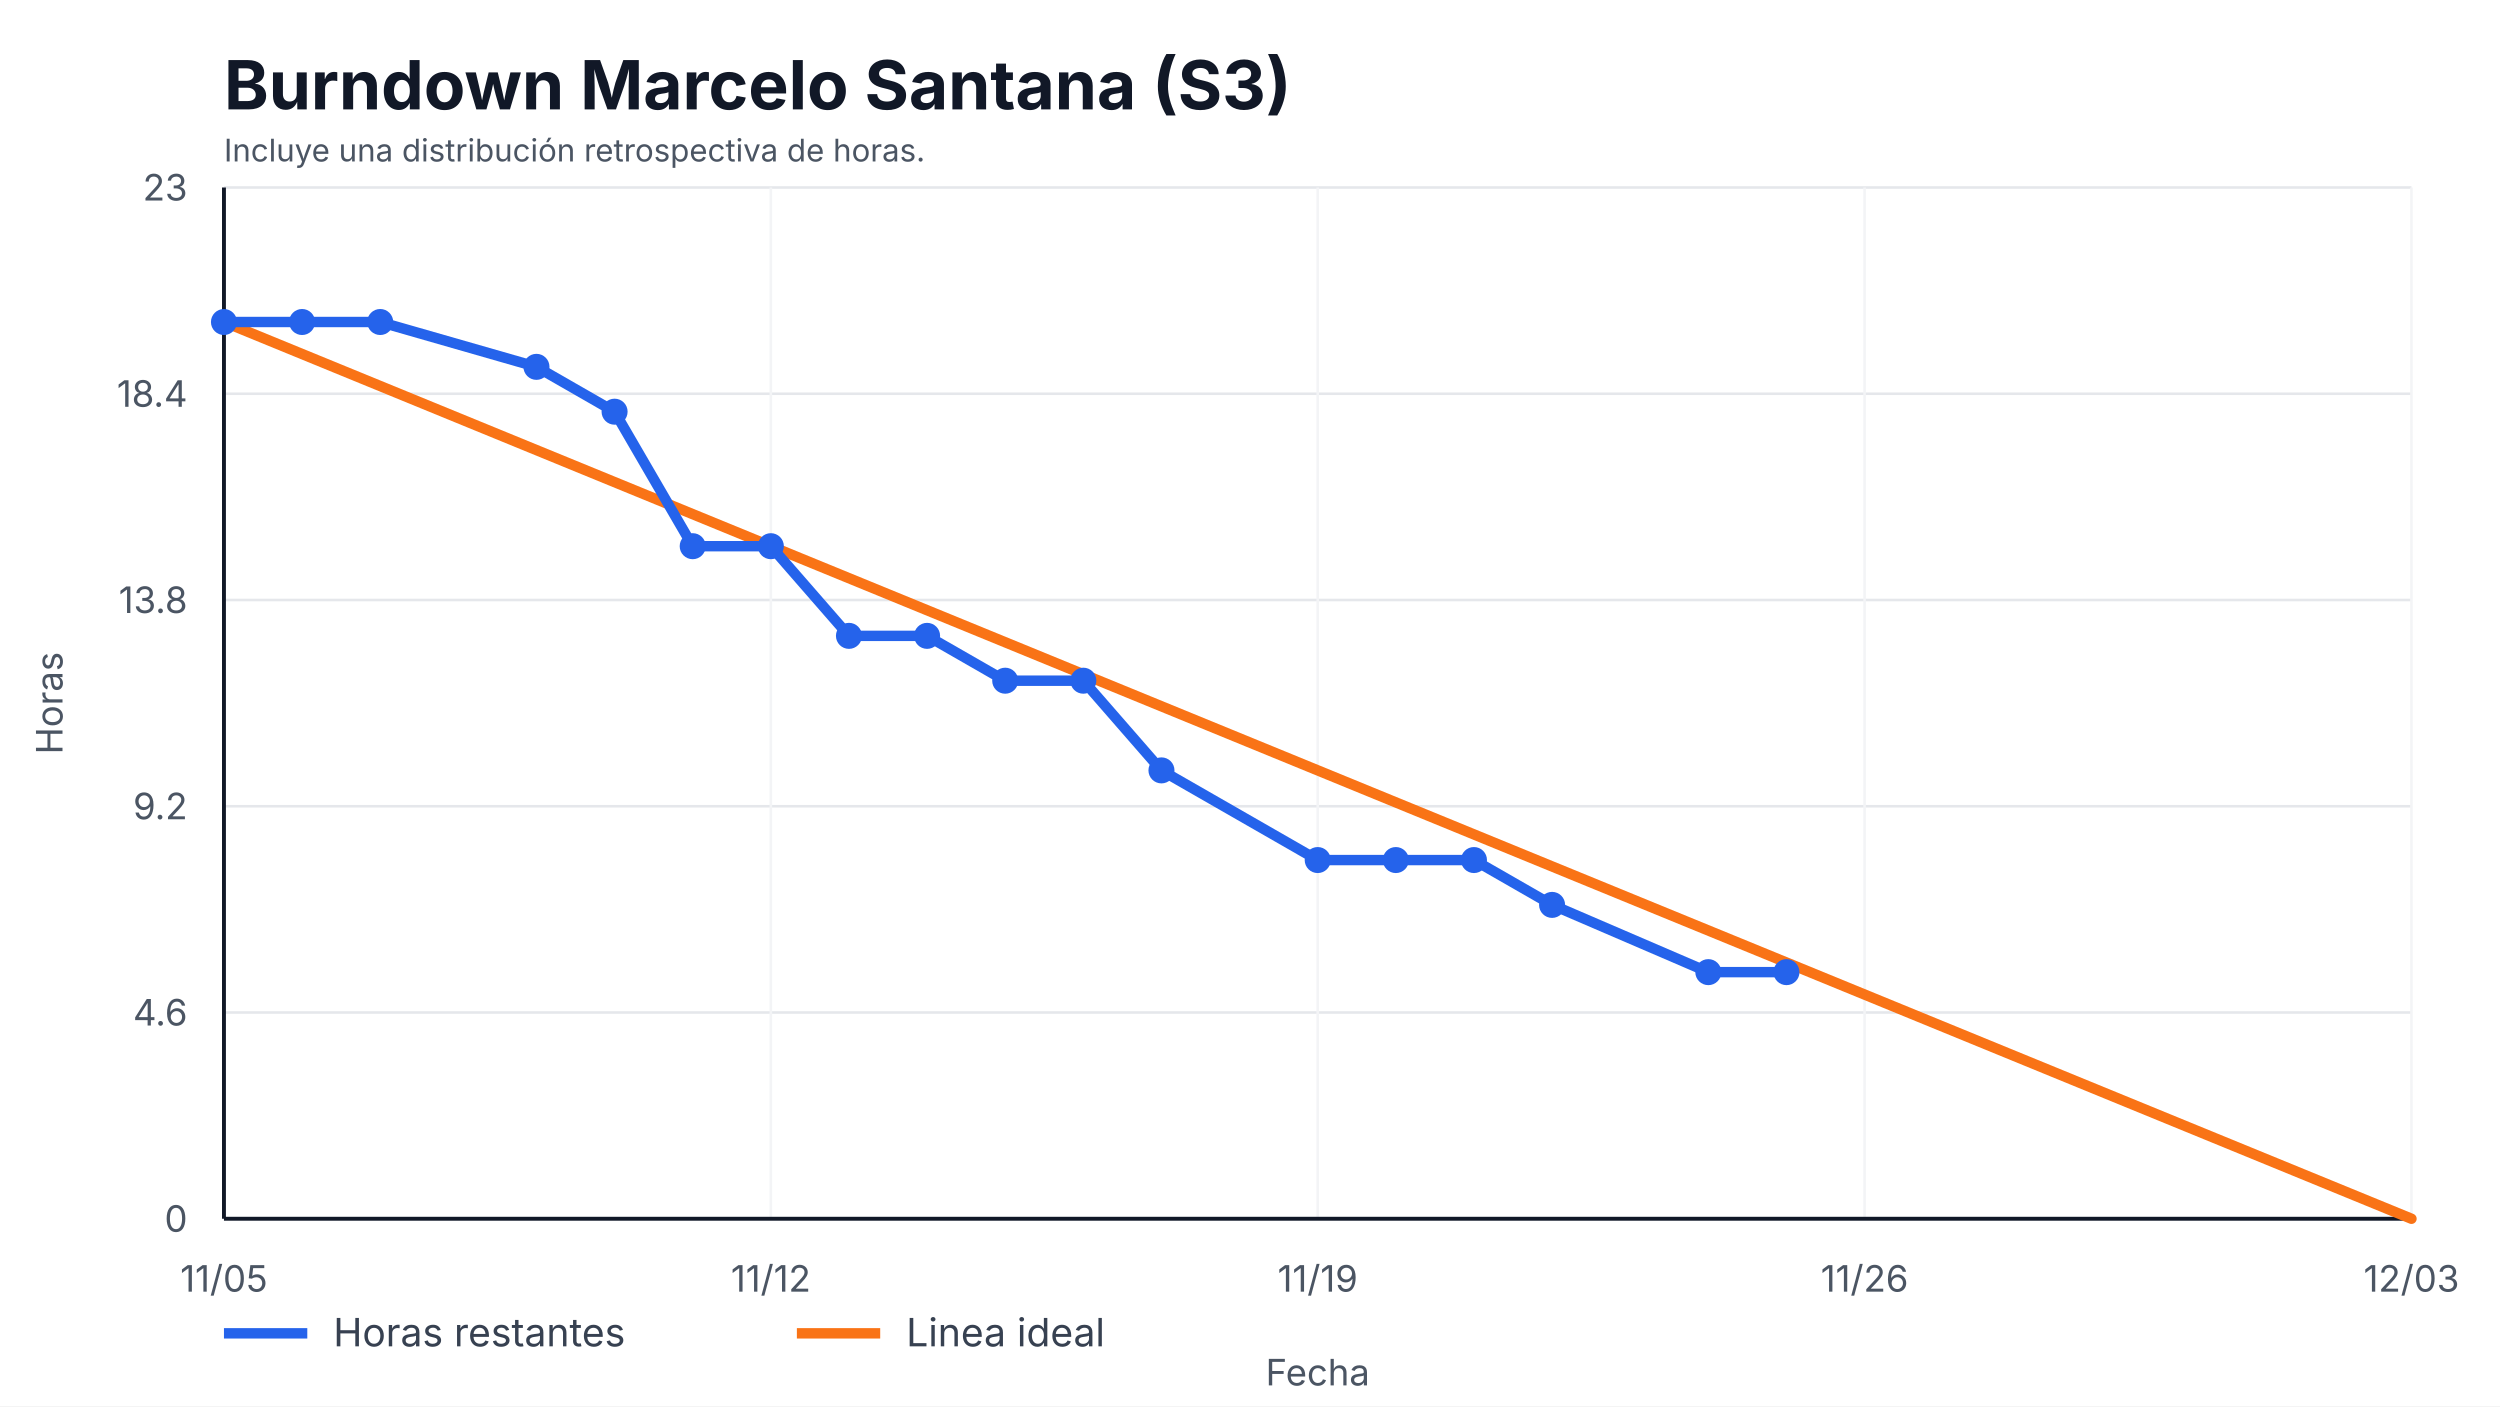
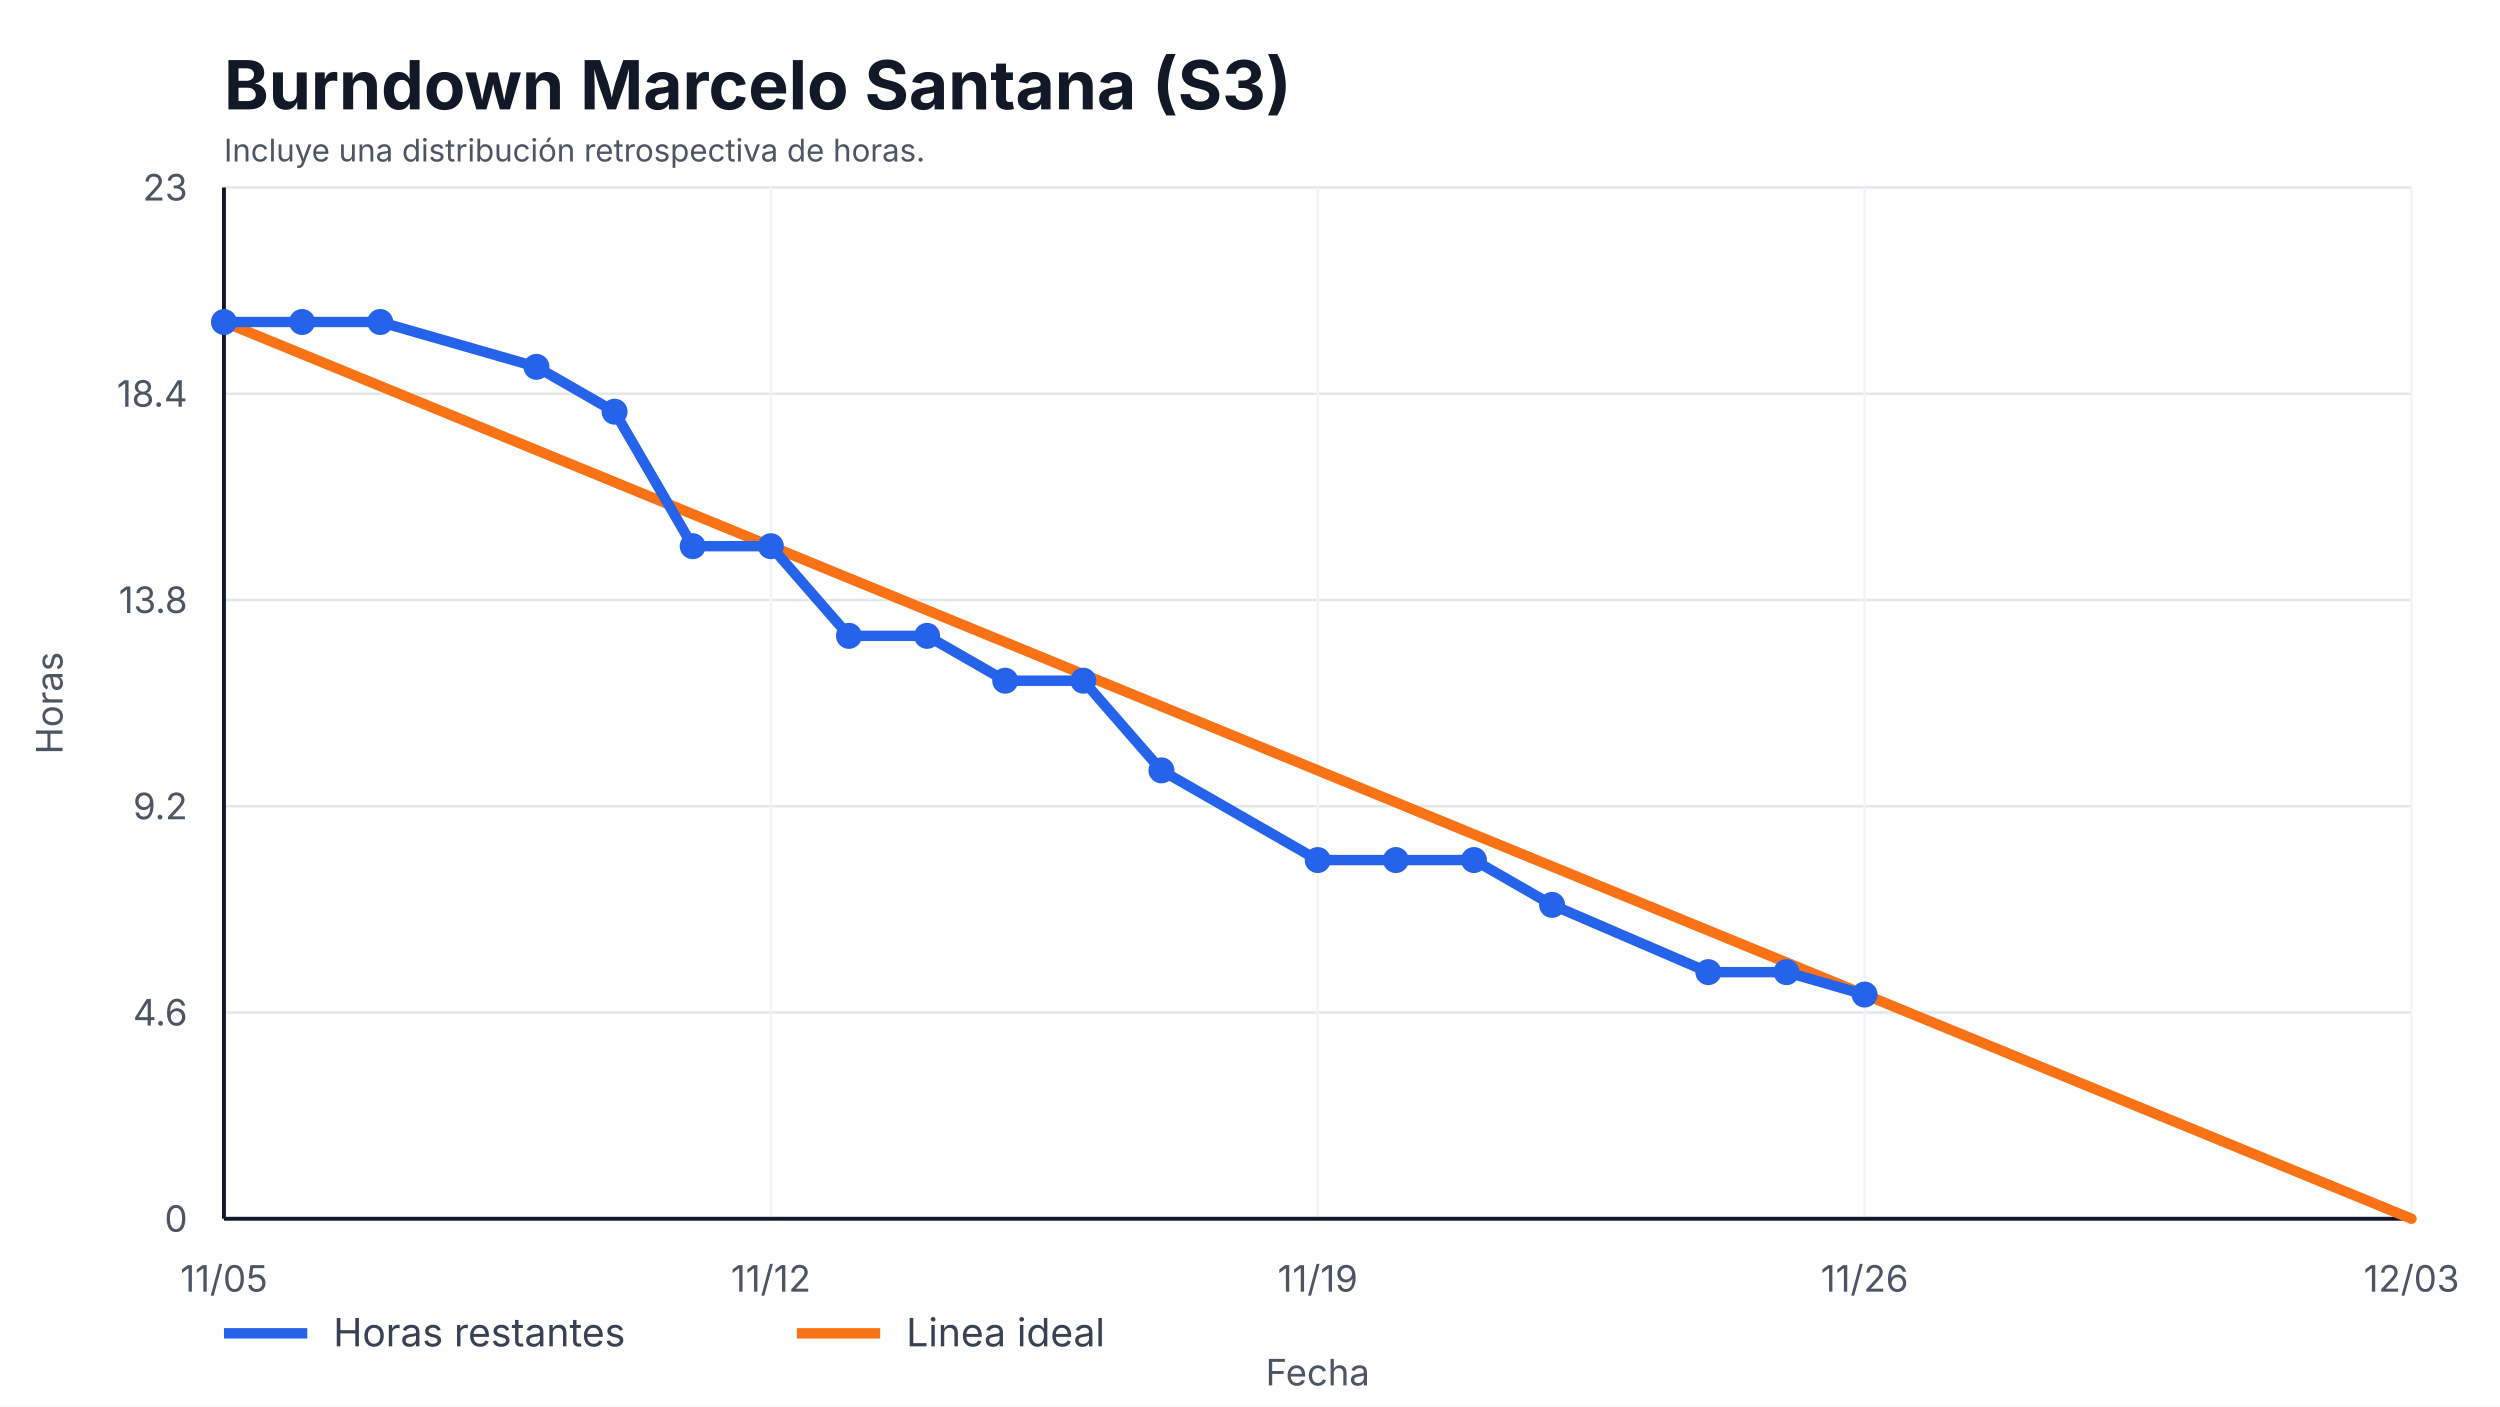
<svg xmlns="http://www.w3.org/2000/svg" width="960" height="540" viewBox="0 0 960 540" role="img" aria-label="Burndown Marcelo Santana (S3)">
  <style>
    text { font-family: -apple-system, BlinkMacSystemFont, "Segoe UI", sans-serif; fill: #111827; }
    .title { font-size: 26px; font-weight: 700; }
    .axis { font-size: 14px; fill: #4b5563; }
    .legend { font-size: 15px; fill: #374151; }
    .overrun { font-size: 14px; font-weight: 700; fill: #b91c1c; }
  </style>
  <rect width="100%" height="100%" fill="#ffffff" />
  <text x="86" y="42" class="title">Burndown Marcelo Santana (S3)</text>
  <text x="86" y="62" class="axis" style="font-size:12px">Incluye una distribución retrospectiva de horas.</text>
  <g>
    <line x1="86" y1="468.00" x2="926" y2="468.00" stroke="#e5e7eb" />
    <line x1="86" y1="388.80" x2="926" y2="388.80" stroke="#e5e7eb" />
    <line x1="86" y1="309.60" x2="926" y2="309.60" stroke="#e5e7eb" />
    <line x1="86" y1="230.40" x2="926" y2="230.40" stroke="#e5e7eb" />
    <line x1="86" y1="151.20" x2="926" y2="151.20" stroke="#e5e7eb" />
    <line x1="86" y1="72.00" x2="926" y2="72.00" stroke="#e5e7eb" />
  </g>
  <g>
    <line x1="86.00" y1="72" x2="86.00" y2="468" stroke="#f3f4f6" />
    <text x="86.00" y="496" text-anchor="middle" class="axis">11/05</text>
    <line x1="296.00" y1="72" x2="296.00" y2="468" stroke="#f3f4f6" />
    <text x="296.00" y="496" text-anchor="middle" class="axis">11/12</text>
    <line x1="506.00" y1="72" x2="506.00" y2="468" stroke="#f3f4f6" />
    <text x="506.00" y="496" text-anchor="middle" class="axis">11/19</text>
    <line x1="716.00" y1="72" x2="716.00" y2="468" stroke="#f3f4f6" />
    <text x="716.00" y="496" text-anchor="middle" class="axis">11/26</text>
    <line x1="926.00" y1="72" x2="926.00" y2="468" stroke="#f3f4f6" />
    <text x="926.00" y="496" text-anchor="middle" class="axis">12/03</text>
  </g>
  <line x1="86" y1="468" x2="926" y2="468" stroke="#111827" stroke-width="1.5" />
  <line x1="86" y1="72" x2="86" y2="468" stroke="#111827" stroke-width="1.5" />
  <g>
    <text x="72" y="473.00" text-anchor="end" class="axis">0</text>
    <text x="72" y="393.80" text-anchor="end" class="axis">4.6</text>
    <text x="72" y="314.60" text-anchor="end" class="axis">9.2</text>
    <text x="72" y="235.40" text-anchor="end" class="axis">13.8</text>
    <text x="72" y="156.20" text-anchor="end" class="axis">18.4</text>
    <text x="72" y="77.00" text-anchor="end" class="axis">23</text>
  </g>
  <polyline points="86.00,123.65 926.00,468.00" fill="none" stroke="#f97316" stroke-width="4" stroke-linecap="round" />
-   <polyline points="86.00,123.65 116.00,123.65 146.00,123.65 206.00,140.87 236.00,158.09 266.00,209.74 296.00,209.74 326.00,244.17 356.00,244.17 386.00,261.39 416.00,261.39 446.00,295.83 506.00,330.26 536.00,330.26 566.00,330.26 596.00,347.48 656.00,373.30 686.00,373.30" fill="none" stroke="#2563eb" stroke-width="4" stroke-linecap="round" stroke-linejoin="round" />
+   <polyline points="86.00,123.65 116.00,123.65 146.00,123.65 206.00,140.87 236.00,158.09 266.00,209.74 296.00,209.74 326.00,244.17 356.00,244.17 386.00,261.39 416.00,261.39 446.00,295.83 506.00,330.26 536.00,330.26 566.00,330.26 596.00,347.48 656.00,373.30 686.00,373.30 716.00,381.91" fill="none" stroke="#2563eb" stroke-width="4" stroke-linecap="round" stroke-linejoin="round" />
  <g>
    <circle cx="86.00" cy="123.65" r="5" fill="#2563eb" />
    <circle cx="116.00" cy="123.65" r="5" fill="#2563eb" />
    <circle cx="146.00" cy="123.65" r="5" fill="#2563eb" />
    <circle cx="206.00" cy="140.87" r="5" fill="#2563eb" />
    <circle cx="236.00" cy="158.09" r="5" fill="#2563eb" />
    <circle cx="266.00" cy="209.74" r="5" fill="#2563eb" />
    <circle cx="296.00" cy="209.74" r="5" fill="#2563eb" />
    <circle cx="326.00" cy="244.17" r="5" fill="#2563eb" />
    <circle cx="356.00" cy="244.17" r="5" fill="#2563eb" />
    <circle cx="386.00" cy="261.39" r="5" fill="#2563eb" />
    <circle cx="416.00" cy="261.39" r="5" fill="#2563eb" />
    <circle cx="446.00" cy="295.83" r="5" fill="#2563eb" />
    <circle cx="506.00" cy="330.26" r="5" fill="#2563eb" />
    <circle cx="536.00" cy="330.26" r="5" fill="#2563eb" />
    <circle cx="566.00" cy="330.26" r="5" fill="#2563eb" />
    <circle cx="596.00" cy="347.48" r="5" fill="#2563eb" />
    <circle cx="656.00" cy="373.30" r="5" fill="#2563eb" />
    <circle cx="686.00" cy="373.30" r="5" fill="#2563eb" />
+     <circle cx="716.00" cy="381.91" r="5" fill="#2563eb" />
  </g>
  <line x1="86" y1="512" x2="118" y2="512" stroke="#2563eb" stroke-width="4" />
  <text x="128" y="517" class="legend">Horas restantes</text>
  <line x1="306" y1="512" x2="338" y2="512" stroke="#f97316" stroke-width="4" />
  <text x="348" y="517" class="legend">Linea ideal</text>
  <text x="506.0" y="532" text-anchor="middle" class="axis">Fecha</text>
  <text x="24" y="270.0" transform="rotate(-90 24,270.0)" text-anchor="middle" class="axis">Horas</text>
</svg>
